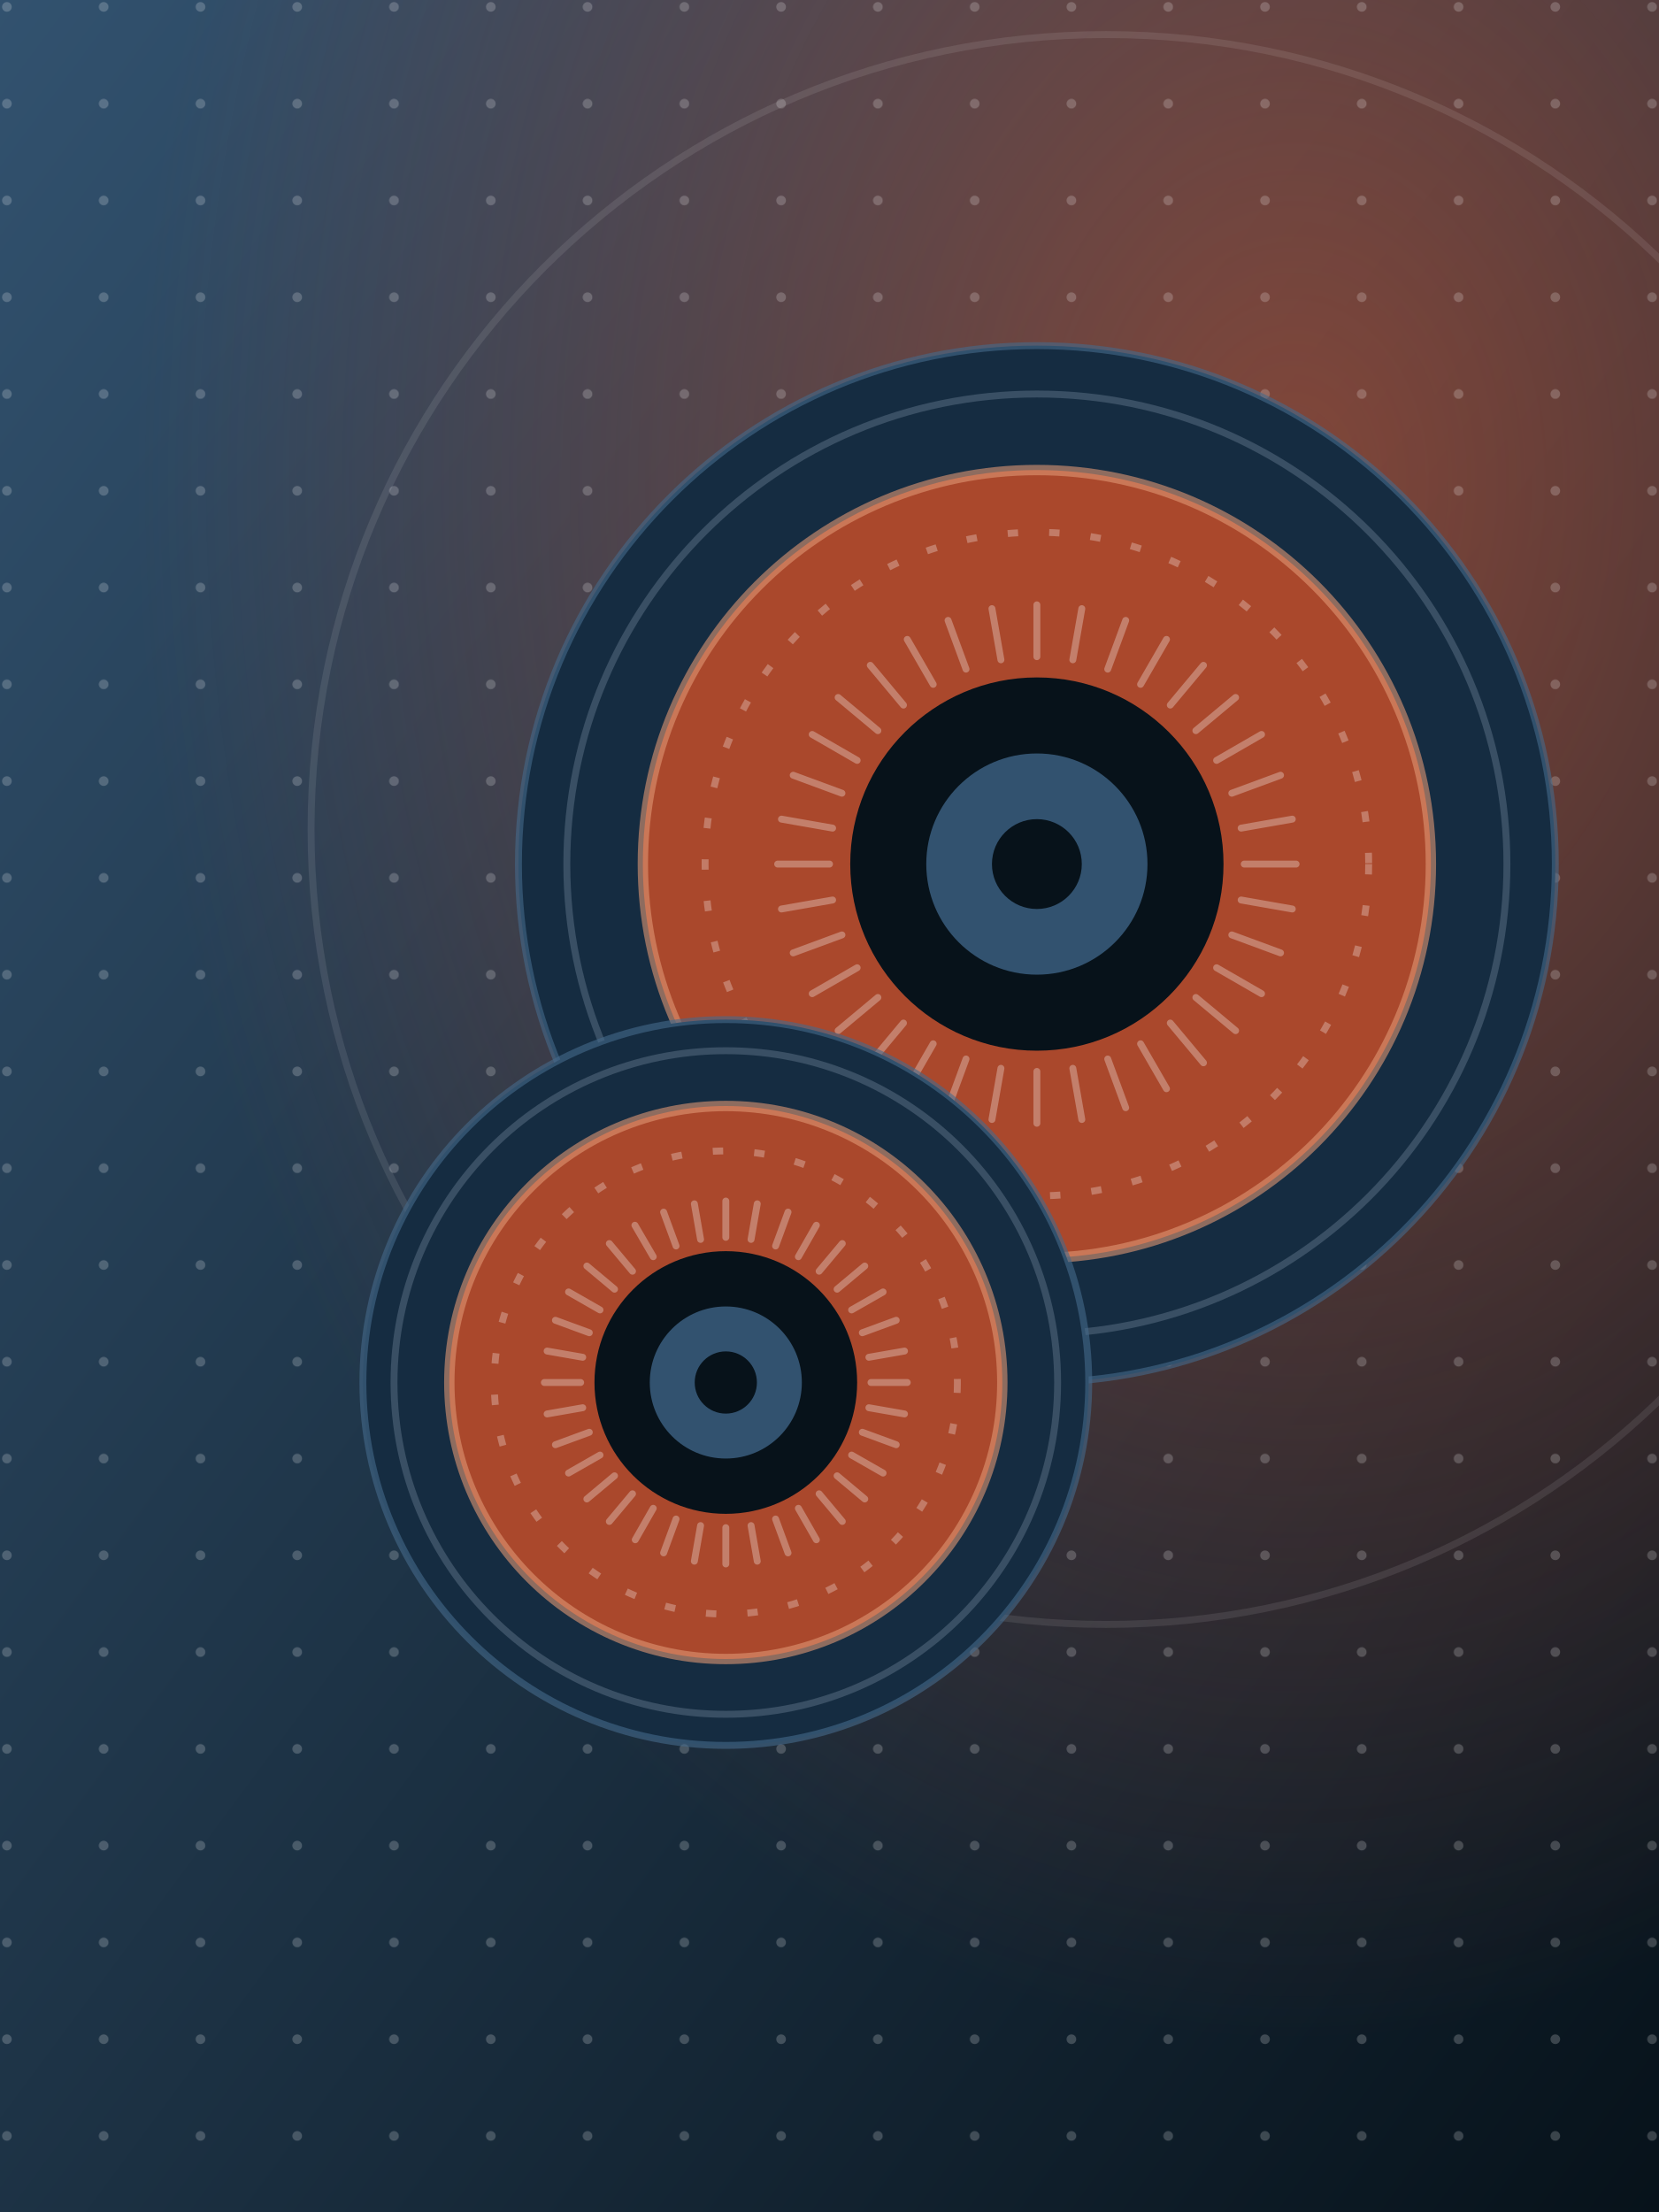
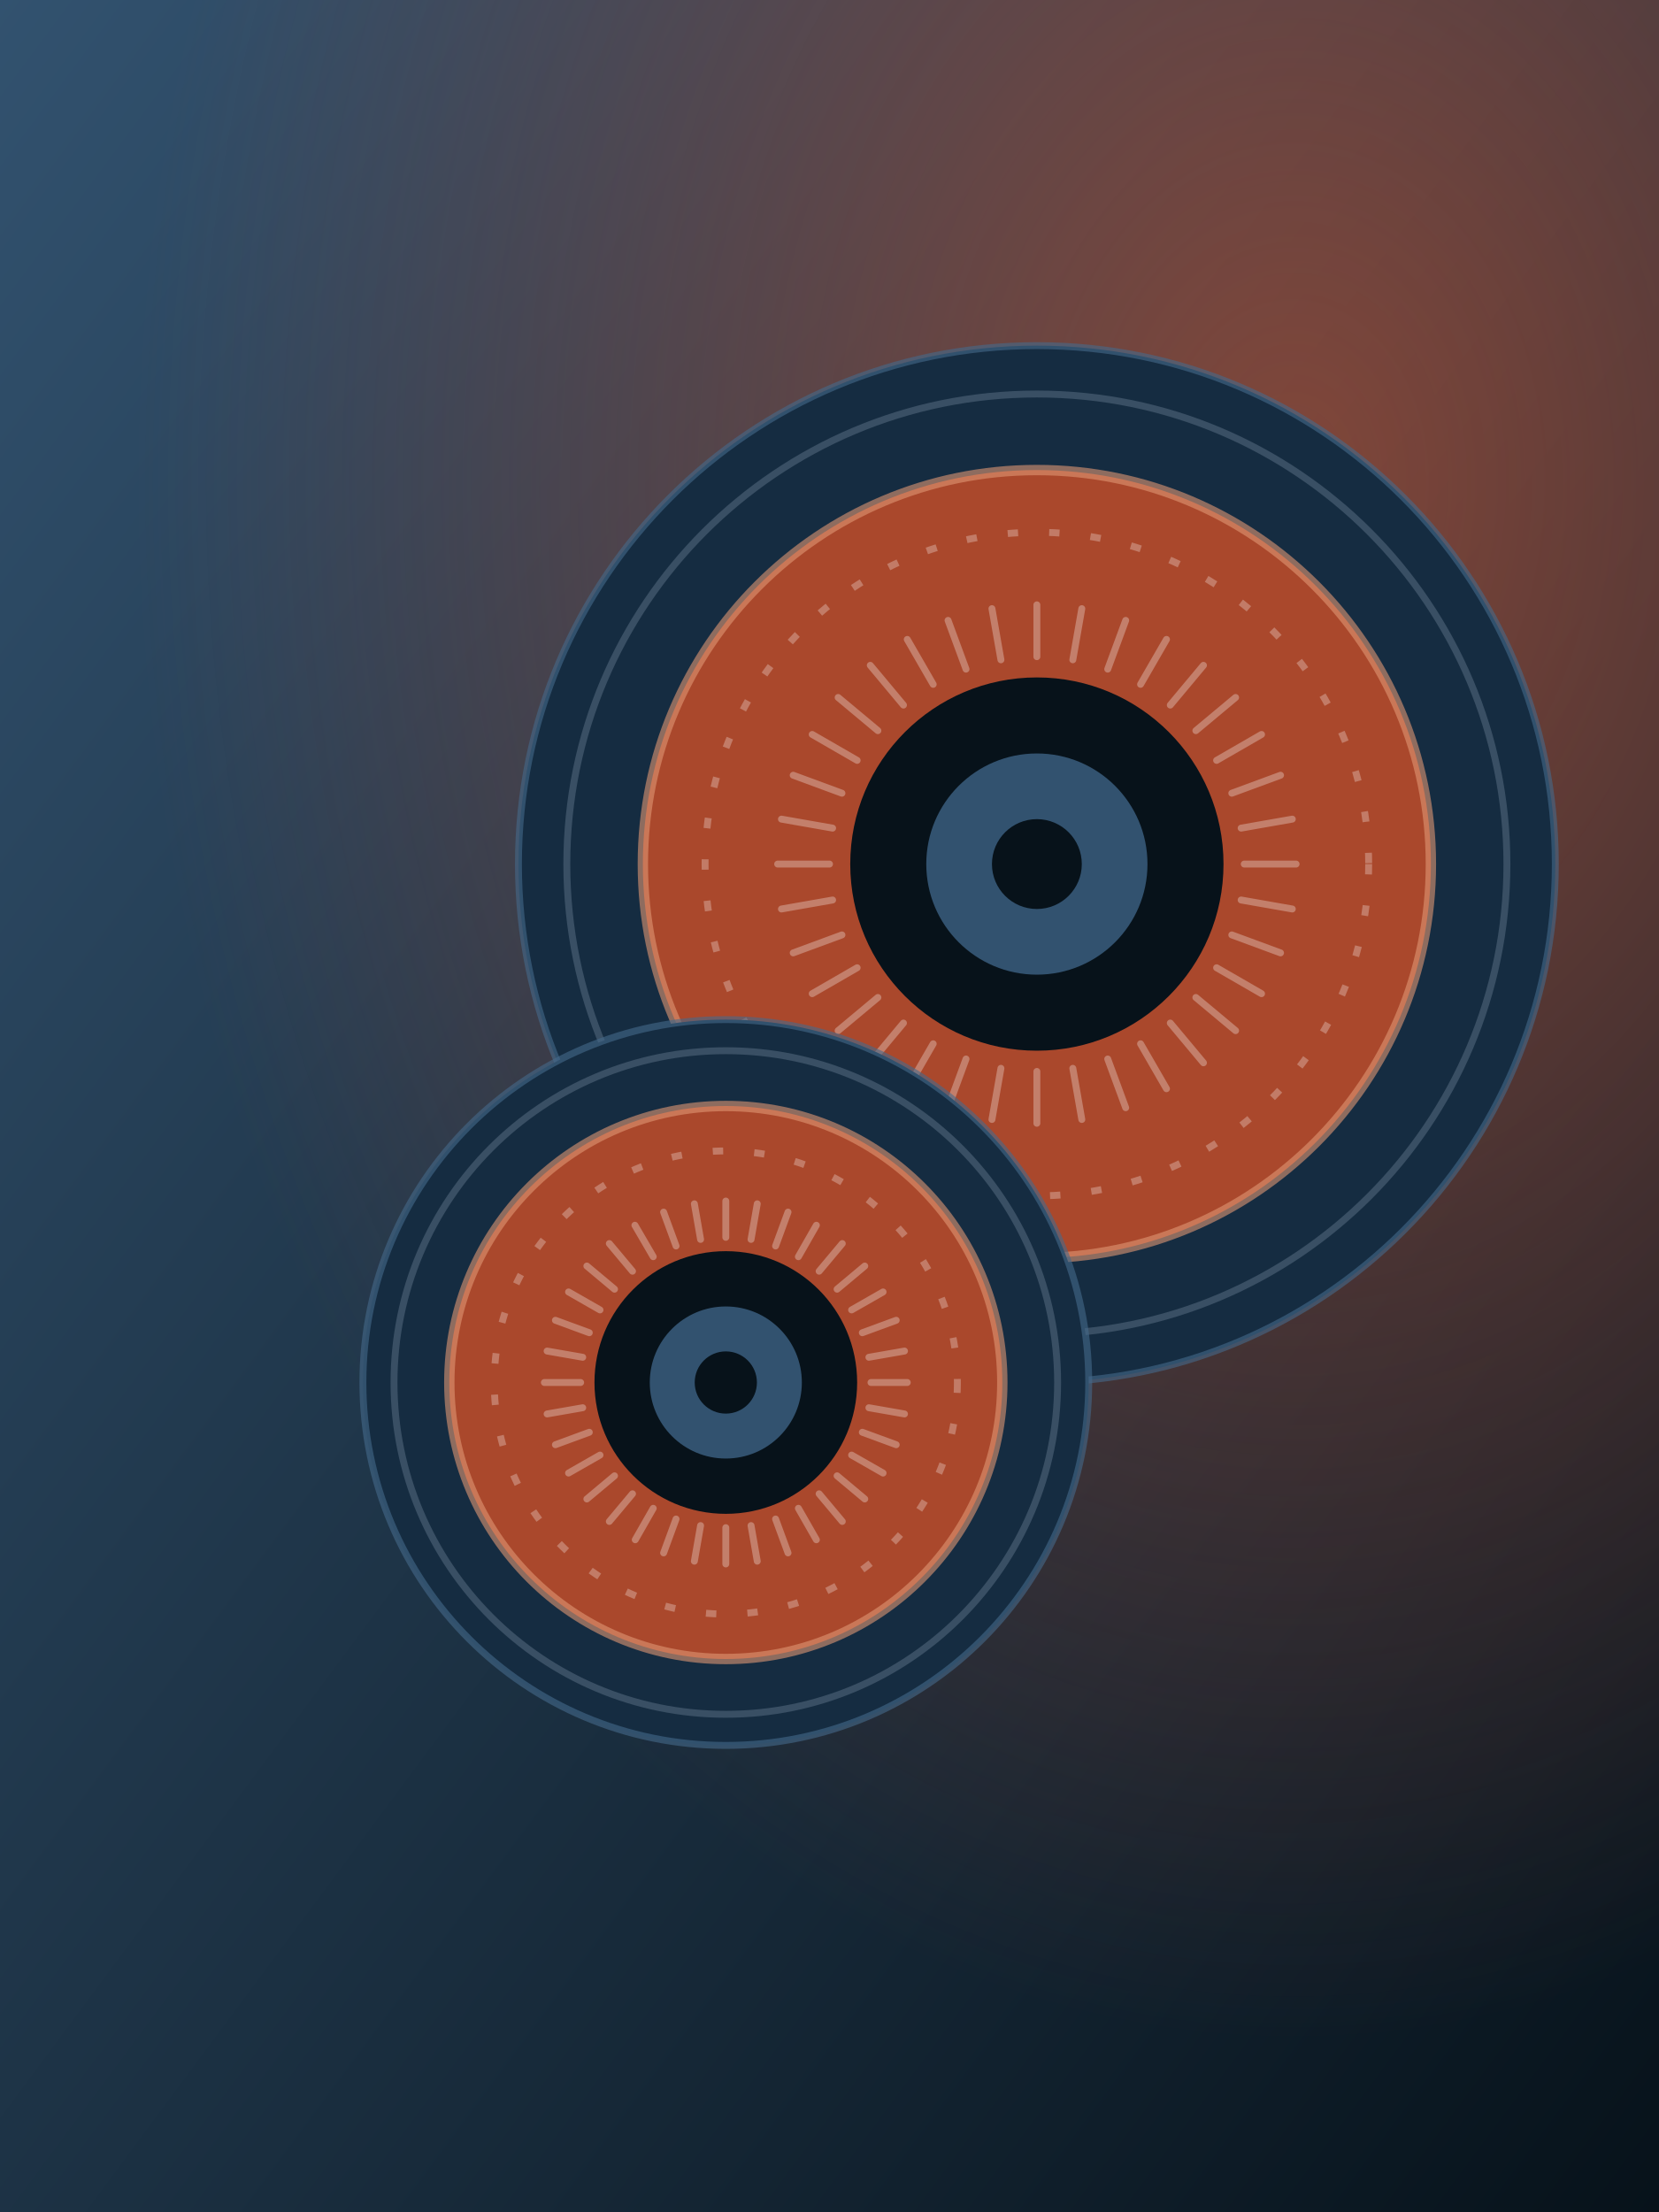
<svg xmlns="http://www.w3.org/2000/svg" viewBox="0 0 480 640" width="480" height="640" role="img" aria-label="Placeholder artwork: weight plates">
  <defs>
    <linearGradient id="bg" x1="0" y1="0" x2="1" y2="1">
      <stop offset="0" stop-color="#32526F" />
      <stop offset="1" stop-color="#07121A" />
    </linearGradient>
    <radialGradient id="glow" cx=".78" cy=".22" r=".7">
      <stop offset="0" stop-color="#C55432" stop-opacity=".6" />
      <stop offset="1" stop-color="#C55432" stop-opacity="0" />
    </radialGradient>
    <pattern id="dots" width="28" height="28" patternUnits="userSpaceOnUse">
      <circle cx="2" cy="2" r="1.4" fill="#fff" fill-opacity=".2" />
    </pattern>
  </defs>
  <rect width="480" height="640" fill="url(#bg)" />
  <rect width="480" height="640" fill="url(#glow)" />
-   <rect width="480" height="640" fill="url(#dots)" />
-   <circle cx="320" cy="240" r="230" fill="none" stroke="#fff" stroke-opacity=".09" stroke-width="2" />
  <g>
    <circle cx="300" cy="250" r="150" fill="#152C41" stroke="#45698B" stroke-opacity=".6" stroke-width="2" />
    <circle cx="300" cy="250" r="136" fill="none" stroke="#A7B9CC" stroke-opacity=".25" stroke-width="2" />
    <circle cx="300" cy="250" r="114" fill="#AA482C" />
    <circle cx="300" cy="250" r="114" fill="none" stroke="#E09774" stroke-opacity=".6" stroke-width="3" />
    <circle cx="300" cy="250" r="96" fill="none" stroke="#fff" stroke-opacity=".28" stroke-width="2" stroke-dasharray="3 9" />
    <circle cx="300" cy="250" r="54" fill="#07121A" />
    <circle cx="300" cy="250" r="32" fill="#32526F" />
    <circle cx="300" cy="250" r="13" fill="#07121A" />
    <line x1="360.0" y1="250.0" x2="375.0" y2="250.0" stroke="#fff" stroke-opacity="0.3" stroke-width="2" stroke-linecap="round" />
    <line x1="359.1" y1="260.4" x2="373.9" y2="263.0" stroke="#fff" stroke-opacity="0.3" stroke-width="2" stroke-linecap="round" />
    <line x1="356.4" y1="270.5" x2="370.5" y2="275.7" stroke="#fff" stroke-opacity="0.3" stroke-width="2" stroke-linecap="round" />
    <line x1="352.0" y1="280.0" x2="365.0" y2="287.5" stroke="#fff" stroke-opacity="0.3" stroke-width="2" stroke-linecap="round" />
    <line x1="346.0" y1="288.6" x2="357.5" y2="298.2" stroke="#fff" stroke-opacity="0.3" stroke-width="2" stroke-linecap="round" />
    <line x1="338.6" y1="296.0" x2="348.2" y2="307.5" stroke="#fff" stroke-opacity="0.3" stroke-width="2" stroke-linecap="round" />
    <line x1="330.0" y1="302.0" x2="337.5" y2="315.0" stroke="#fff" stroke-opacity="0.3" stroke-width="2" stroke-linecap="round" />
    <line x1="320.5" y1="306.4" x2="325.7" y2="320.5" stroke="#fff" stroke-opacity="0.3" stroke-width="2" stroke-linecap="round" />
    <line x1="310.4" y1="309.1" x2="313.0" y2="323.9" stroke="#fff" stroke-opacity="0.3" stroke-width="2" stroke-linecap="round" />
    <line x1="300.0" y1="310.0" x2="300.0" y2="325.0" stroke="#fff" stroke-opacity="0.3" stroke-width="2" stroke-linecap="round" />
    <line x1="289.6" y1="309.1" x2="287.0" y2="323.9" stroke="#fff" stroke-opacity="0.3" stroke-width="2" stroke-linecap="round" />
    <line x1="279.5" y1="306.4" x2="274.3" y2="320.5" stroke="#fff" stroke-opacity="0.3" stroke-width="2" stroke-linecap="round" />
    <line x1="270.0" y1="302.0" x2="262.5" y2="315.0" stroke="#fff" stroke-opacity="0.3" stroke-width="2" stroke-linecap="round" />
    <line x1="261.4" y1="296.0" x2="251.8" y2="307.5" stroke="#fff" stroke-opacity="0.3" stroke-width="2" stroke-linecap="round" />
    <line x1="254.0" y1="288.6" x2="242.5" y2="298.2" stroke="#fff" stroke-opacity="0.3" stroke-width="2" stroke-linecap="round" />
    <line x1="248.0" y1="280.0" x2="235.0" y2="287.5" stroke="#fff" stroke-opacity="0.3" stroke-width="2" stroke-linecap="round" />
    <line x1="243.6" y1="270.5" x2="229.5" y2="275.7" stroke="#fff" stroke-opacity="0.3" stroke-width="2" stroke-linecap="round" />
    <line x1="240.9" y1="260.4" x2="226.1" y2="263.0" stroke="#fff" stroke-opacity="0.3" stroke-width="2" stroke-linecap="round" />
    <line x1="240.0" y1="250.0" x2="225.0" y2="250.0" stroke="#fff" stroke-opacity="0.3" stroke-width="2" stroke-linecap="round" />
    <line x1="240.9" y1="239.6" x2="226.1" y2="237.0" stroke="#fff" stroke-opacity="0.3" stroke-width="2" stroke-linecap="round" />
    <line x1="243.6" y1="229.5" x2="229.5" y2="224.3" stroke="#fff" stroke-opacity="0.3" stroke-width="2" stroke-linecap="round" />
    <line x1="248.0" y1="220.0" x2="235.0" y2="212.5" stroke="#fff" stroke-opacity="0.3" stroke-width="2" stroke-linecap="round" />
    <line x1="254.0" y1="211.4" x2="242.5" y2="201.8" stroke="#fff" stroke-opacity="0.3" stroke-width="2" stroke-linecap="round" />
    <line x1="261.4" y1="204.0" x2="251.8" y2="192.5" stroke="#fff" stroke-opacity="0.3" stroke-width="2" stroke-linecap="round" />
    <line x1="270.0" y1="198.0" x2="262.5" y2="185.0" stroke="#fff" stroke-opacity="0.3" stroke-width="2" stroke-linecap="round" />
    <line x1="279.5" y1="193.6" x2="274.3" y2="179.5" stroke="#fff" stroke-opacity="0.3" stroke-width="2" stroke-linecap="round" />
    <line x1="289.6" y1="190.9" x2="287.0" y2="176.1" stroke="#fff" stroke-opacity="0.3" stroke-width="2" stroke-linecap="round" />
    <line x1="300.0" y1="190.0" x2="300.0" y2="175.0" stroke="#fff" stroke-opacity="0.3" stroke-width="2" stroke-linecap="round" />
    <line x1="310.4" y1="190.9" x2="313.0" y2="176.1" stroke="#fff" stroke-opacity="0.3" stroke-width="2" stroke-linecap="round" />
    <line x1="320.5" y1="193.6" x2="325.7" y2="179.5" stroke="#fff" stroke-opacity="0.3" stroke-width="2" stroke-linecap="round" />
    <line x1="330.0" y1="198.0" x2="337.5" y2="185.0" stroke="#fff" stroke-opacity="0.3" stroke-width="2" stroke-linecap="round" />
    <line x1="338.6" y1="204.0" x2="348.2" y2="192.5" stroke="#fff" stroke-opacity="0.3" stroke-width="2" stroke-linecap="round" />
    <line x1="346.0" y1="211.4" x2="357.5" y2="201.8" stroke="#fff" stroke-opacity="0.3" stroke-width="2" stroke-linecap="round" />
    <line x1="352.0" y1="220.0" x2="365.0" y2="212.5" stroke="#fff" stroke-opacity="0.3" stroke-width="2" stroke-linecap="round" />
    <line x1="356.4" y1="229.5" x2="370.5" y2="224.3" stroke="#fff" stroke-opacity="0.3" stroke-width="2" stroke-linecap="round" />
    <line x1="359.1" y1="239.6" x2="373.9" y2="237.0" stroke="#fff" stroke-opacity="0.3" stroke-width="2" stroke-linecap="round" />
  </g>
  <g>
    <circle cx="210" cy="400" r="105" fill="#152C41" stroke="#45698B" stroke-opacity=".6" stroke-width="2" />
    <circle cx="210" cy="400" r="96" fill="none" stroke="#A7B9CC" stroke-opacity=".25" stroke-width="2" />
    <circle cx="210" cy="400" r="80" fill="#AA482C" />
    <circle cx="210" cy="400" r="80" fill="none" stroke="#E09774" stroke-opacity=".6" stroke-width="3" />
    <circle cx="210" cy="400" r="67" fill="none" stroke="#fff" stroke-opacity=".28" stroke-width="2" stroke-dasharray="3 9" />
    <circle cx="210" cy="400" r="38" fill="#07121A" />
    <circle cx="210" cy="400" r="22" fill="#32526F" />
    <circle cx="210" cy="400" r="9" fill="#07121A" />
    <line x1="252.0" y1="400.0" x2="262.5" y2="400.0" stroke="#fff" stroke-opacity="0.3" stroke-width="2" stroke-linecap="round" />
    <line x1="251.4" y1="407.3" x2="261.7" y2="409.1" stroke="#fff" stroke-opacity="0.3" stroke-width="2" stroke-linecap="round" />
    <line x1="249.5" y1="414.4" x2="259.3" y2="418.0" stroke="#fff" stroke-opacity="0.3" stroke-width="2" stroke-linecap="round" />
    <line x1="246.4" y1="421.0" x2="255.5" y2="426.2" stroke="#fff" stroke-opacity="0.3" stroke-width="2" stroke-linecap="round" />
    <line x1="242.2" y1="427.0" x2="250.2" y2="433.7" stroke="#fff" stroke-opacity="0.3" stroke-width="2" stroke-linecap="round" />
    <line x1="237.0" y1="432.2" x2="243.7" y2="440.2" stroke="#fff" stroke-opacity="0.3" stroke-width="2" stroke-linecap="round" />
    <line x1="231.0" y1="436.4" x2="236.2" y2="445.5" stroke="#fff" stroke-opacity="0.3" stroke-width="2" stroke-linecap="round" />
    <line x1="224.4" y1="439.5" x2="228.0" y2="449.3" stroke="#fff" stroke-opacity="0.3" stroke-width="2" stroke-linecap="round" />
    <line x1="217.3" y1="441.4" x2="219.1" y2="451.7" stroke="#fff" stroke-opacity="0.3" stroke-width="2" stroke-linecap="round" />
    <line x1="210.0" y1="442.0" x2="210.0" y2="452.5" stroke="#fff" stroke-opacity="0.3" stroke-width="2" stroke-linecap="round" />
    <line x1="202.7" y1="441.4" x2="200.9" y2="451.7" stroke="#fff" stroke-opacity="0.3" stroke-width="2" stroke-linecap="round" />
    <line x1="195.6" y1="439.5" x2="192.0" y2="449.3" stroke="#fff" stroke-opacity="0.3" stroke-width="2" stroke-linecap="round" />
    <line x1="189.0" y1="436.4" x2="183.8" y2="445.5" stroke="#fff" stroke-opacity="0.3" stroke-width="2" stroke-linecap="round" />
    <line x1="183.0" y1="432.2" x2="176.3" y2="440.2" stroke="#fff" stroke-opacity="0.3" stroke-width="2" stroke-linecap="round" />
    <line x1="177.8" y1="427.0" x2="169.8" y2="433.7" stroke="#fff" stroke-opacity="0.3" stroke-width="2" stroke-linecap="round" />
    <line x1="173.6" y1="421.0" x2="164.5" y2="426.2" stroke="#fff" stroke-opacity="0.3" stroke-width="2" stroke-linecap="round" />
    <line x1="170.5" y1="414.4" x2="160.7" y2="418.0" stroke="#fff" stroke-opacity="0.3" stroke-width="2" stroke-linecap="round" />
    <line x1="168.6" y1="407.3" x2="158.3" y2="409.1" stroke="#fff" stroke-opacity="0.3" stroke-width="2" stroke-linecap="round" />
    <line x1="168.0" y1="400.0" x2="157.5" y2="400.0" stroke="#fff" stroke-opacity="0.3" stroke-width="2" stroke-linecap="round" />
    <line x1="168.6" y1="392.7" x2="158.3" y2="390.9" stroke="#fff" stroke-opacity="0.3" stroke-width="2" stroke-linecap="round" />
    <line x1="170.5" y1="385.6" x2="160.7" y2="382.0" stroke="#fff" stroke-opacity="0.3" stroke-width="2" stroke-linecap="round" />
    <line x1="173.6" y1="379.0" x2="164.5" y2="373.8" stroke="#fff" stroke-opacity="0.3" stroke-width="2" stroke-linecap="round" />
    <line x1="177.8" y1="373.0" x2="169.8" y2="366.3" stroke="#fff" stroke-opacity="0.3" stroke-width="2" stroke-linecap="round" />
    <line x1="183.0" y1="367.8" x2="176.3" y2="359.8" stroke="#fff" stroke-opacity="0.3" stroke-width="2" stroke-linecap="round" />
    <line x1="189.0" y1="363.6" x2="183.7" y2="354.5" stroke="#fff" stroke-opacity="0.3" stroke-width="2" stroke-linecap="round" />
    <line x1="195.6" y1="360.5" x2="192.0" y2="350.7" stroke="#fff" stroke-opacity="0.3" stroke-width="2" stroke-linecap="round" />
    <line x1="202.7" y1="358.6" x2="200.9" y2="348.3" stroke="#fff" stroke-opacity="0.3" stroke-width="2" stroke-linecap="round" />
    <line x1="210.0" y1="358.0" x2="210.0" y2="347.5" stroke="#fff" stroke-opacity="0.3" stroke-width="2" stroke-linecap="round" />
    <line x1="217.3" y1="358.6" x2="219.1" y2="348.3" stroke="#fff" stroke-opacity="0.3" stroke-width="2" stroke-linecap="round" />
    <line x1="224.4" y1="360.5" x2="228.0" y2="350.7" stroke="#fff" stroke-opacity="0.3" stroke-width="2" stroke-linecap="round" />
    <line x1="231.0" y1="363.6" x2="236.2" y2="354.5" stroke="#fff" stroke-opacity="0.3" stroke-width="2" stroke-linecap="round" />
    <line x1="237.0" y1="367.8" x2="243.7" y2="359.8" stroke="#fff" stroke-opacity="0.3" stroke-width="2" stroke-linecap="round" />
    <line x1="242.2" y1="373.0" x2="250.2" y2="366.3" stroke="#fff" stroke-opacity="0.3" stroke-width="2" stroke-linecap="round" />
    <line x1="246.4" y1="379.0" x2="255.5" y2="373.8" stroke="#fff" stroke-opacity="0.3" stroke-width="2" stroke-linecap="round" />
    <line x1="249.5" y1="385.6" x2="259.3" y2="382.0" stroke="#fff" stroke-opacity="0.3" stroke-width="2" stroke-linecap="round" />
    <line x1="251.4" y1="392.7" x2="261.7" y2="390.9" stroke="#fff" stroke-opacity="0.3" stroke-width="2" stroke-linecap="round" />
  </g>
</svg>
